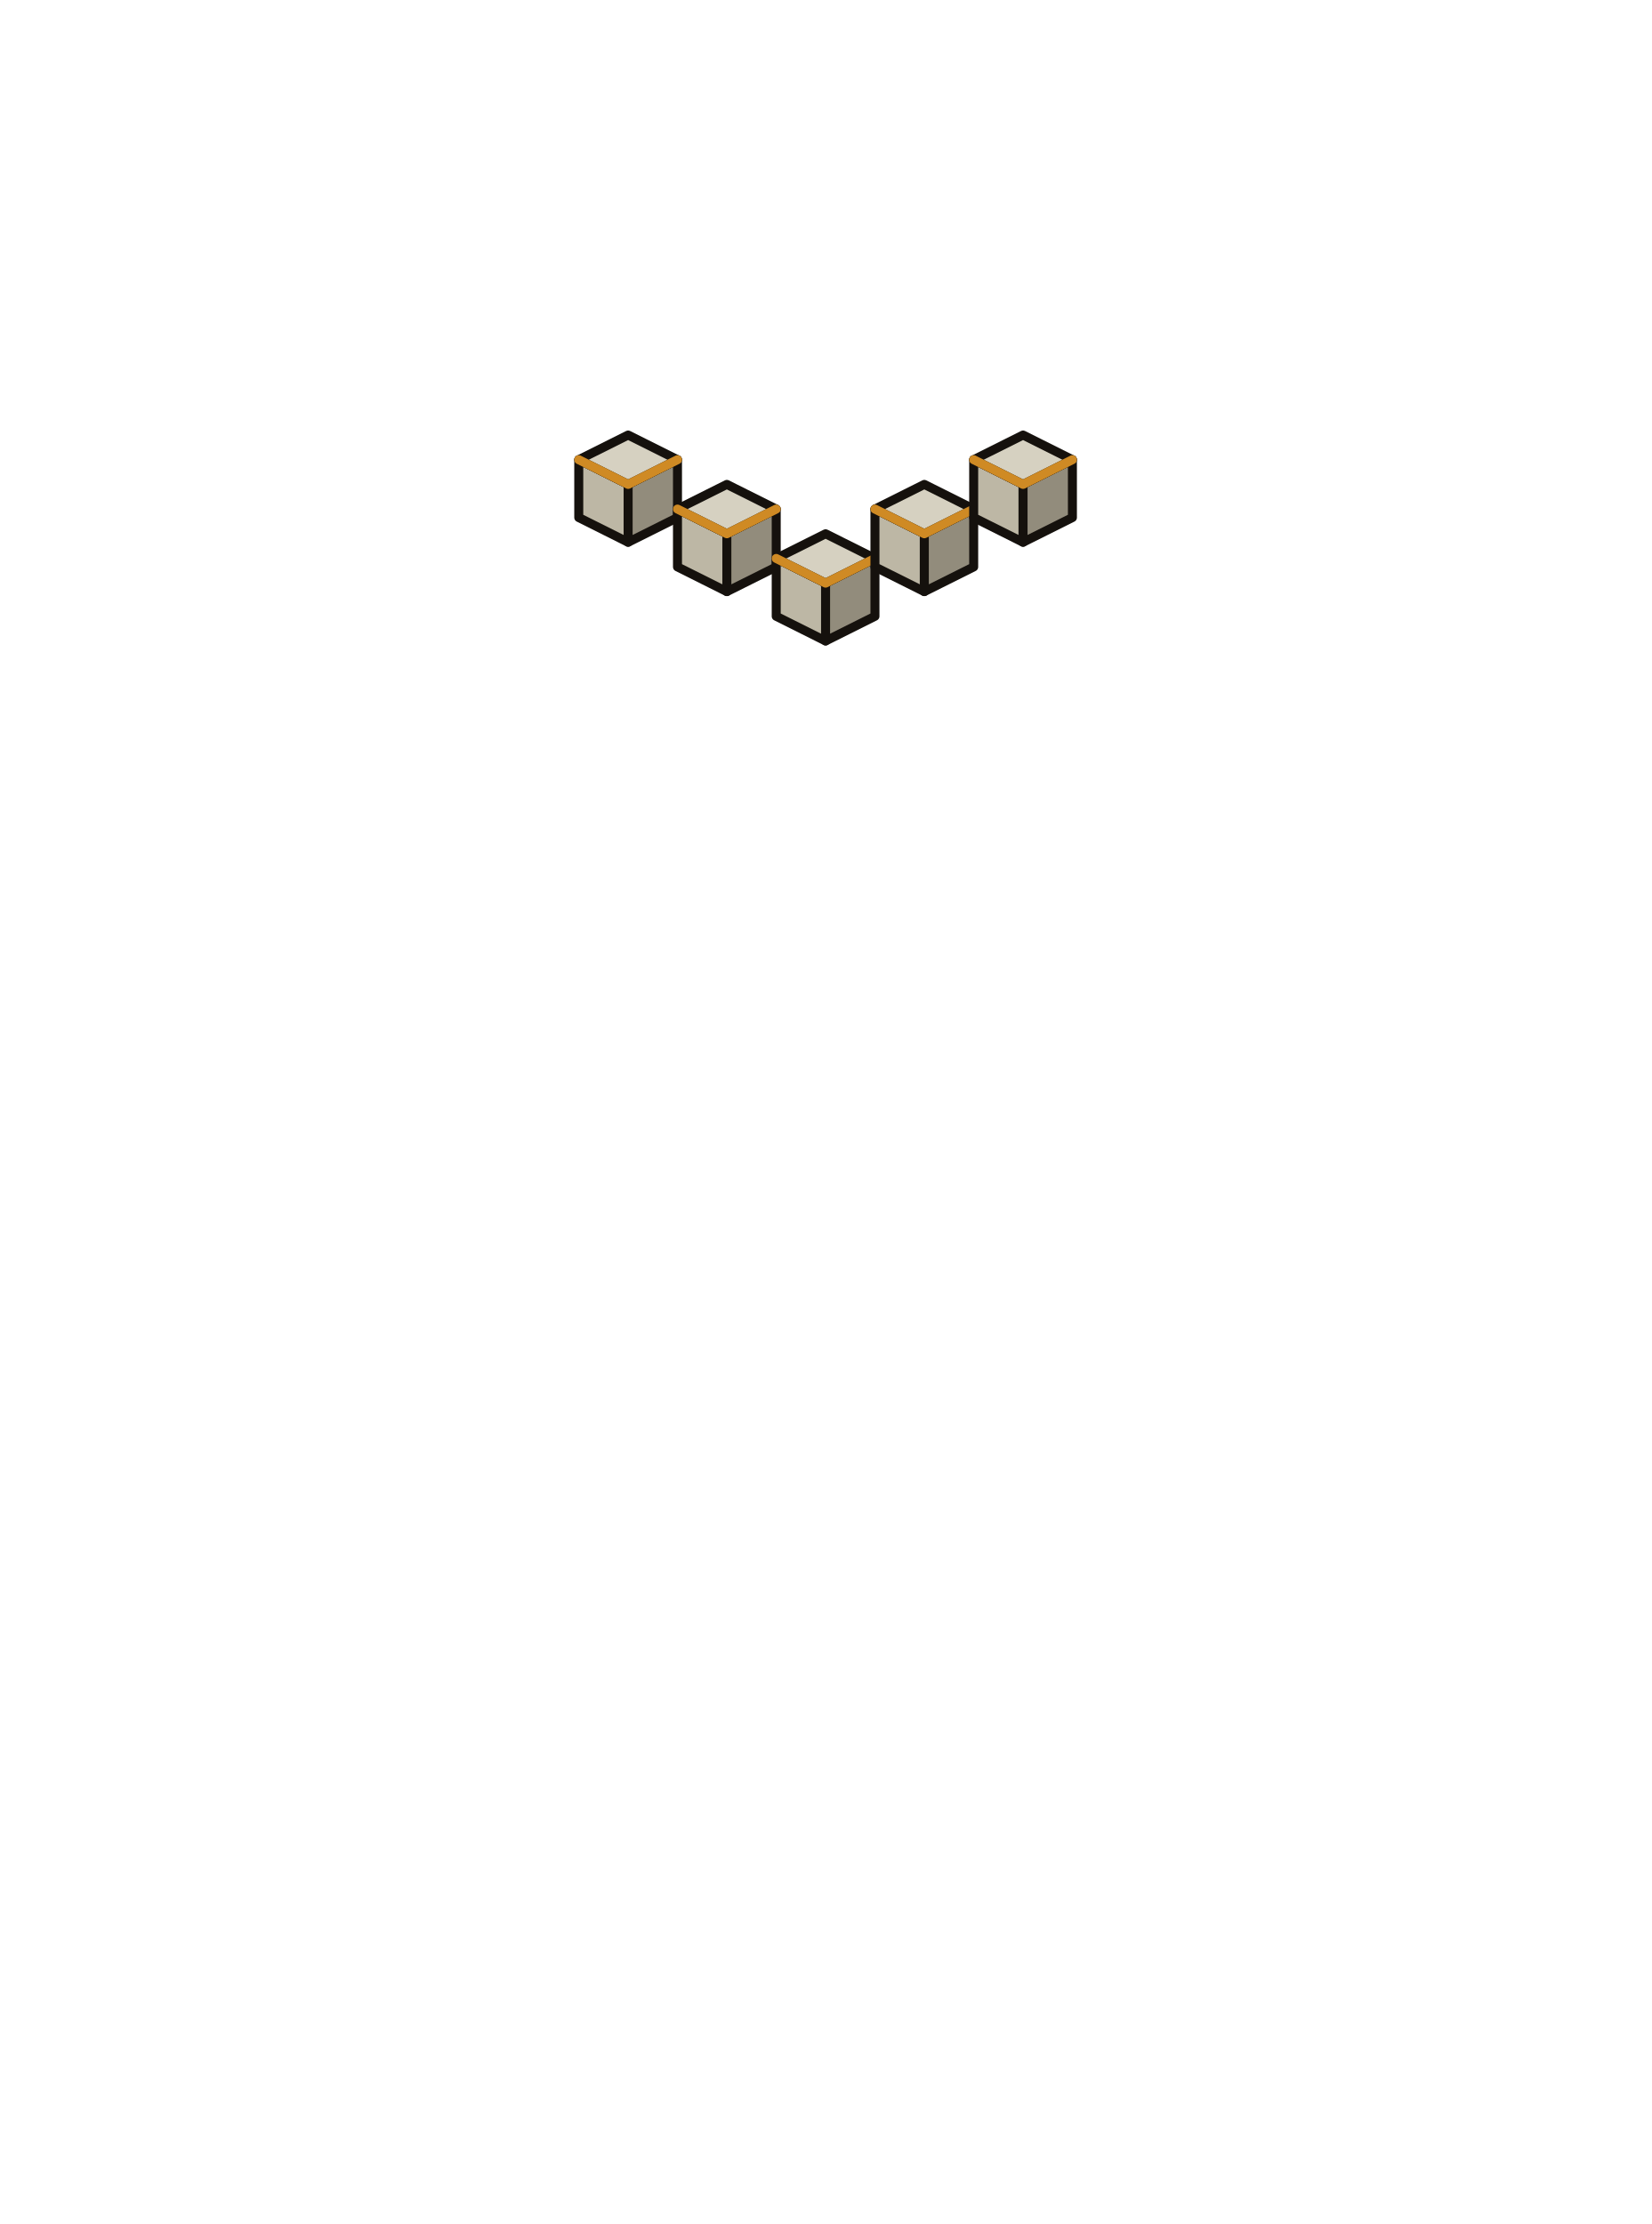
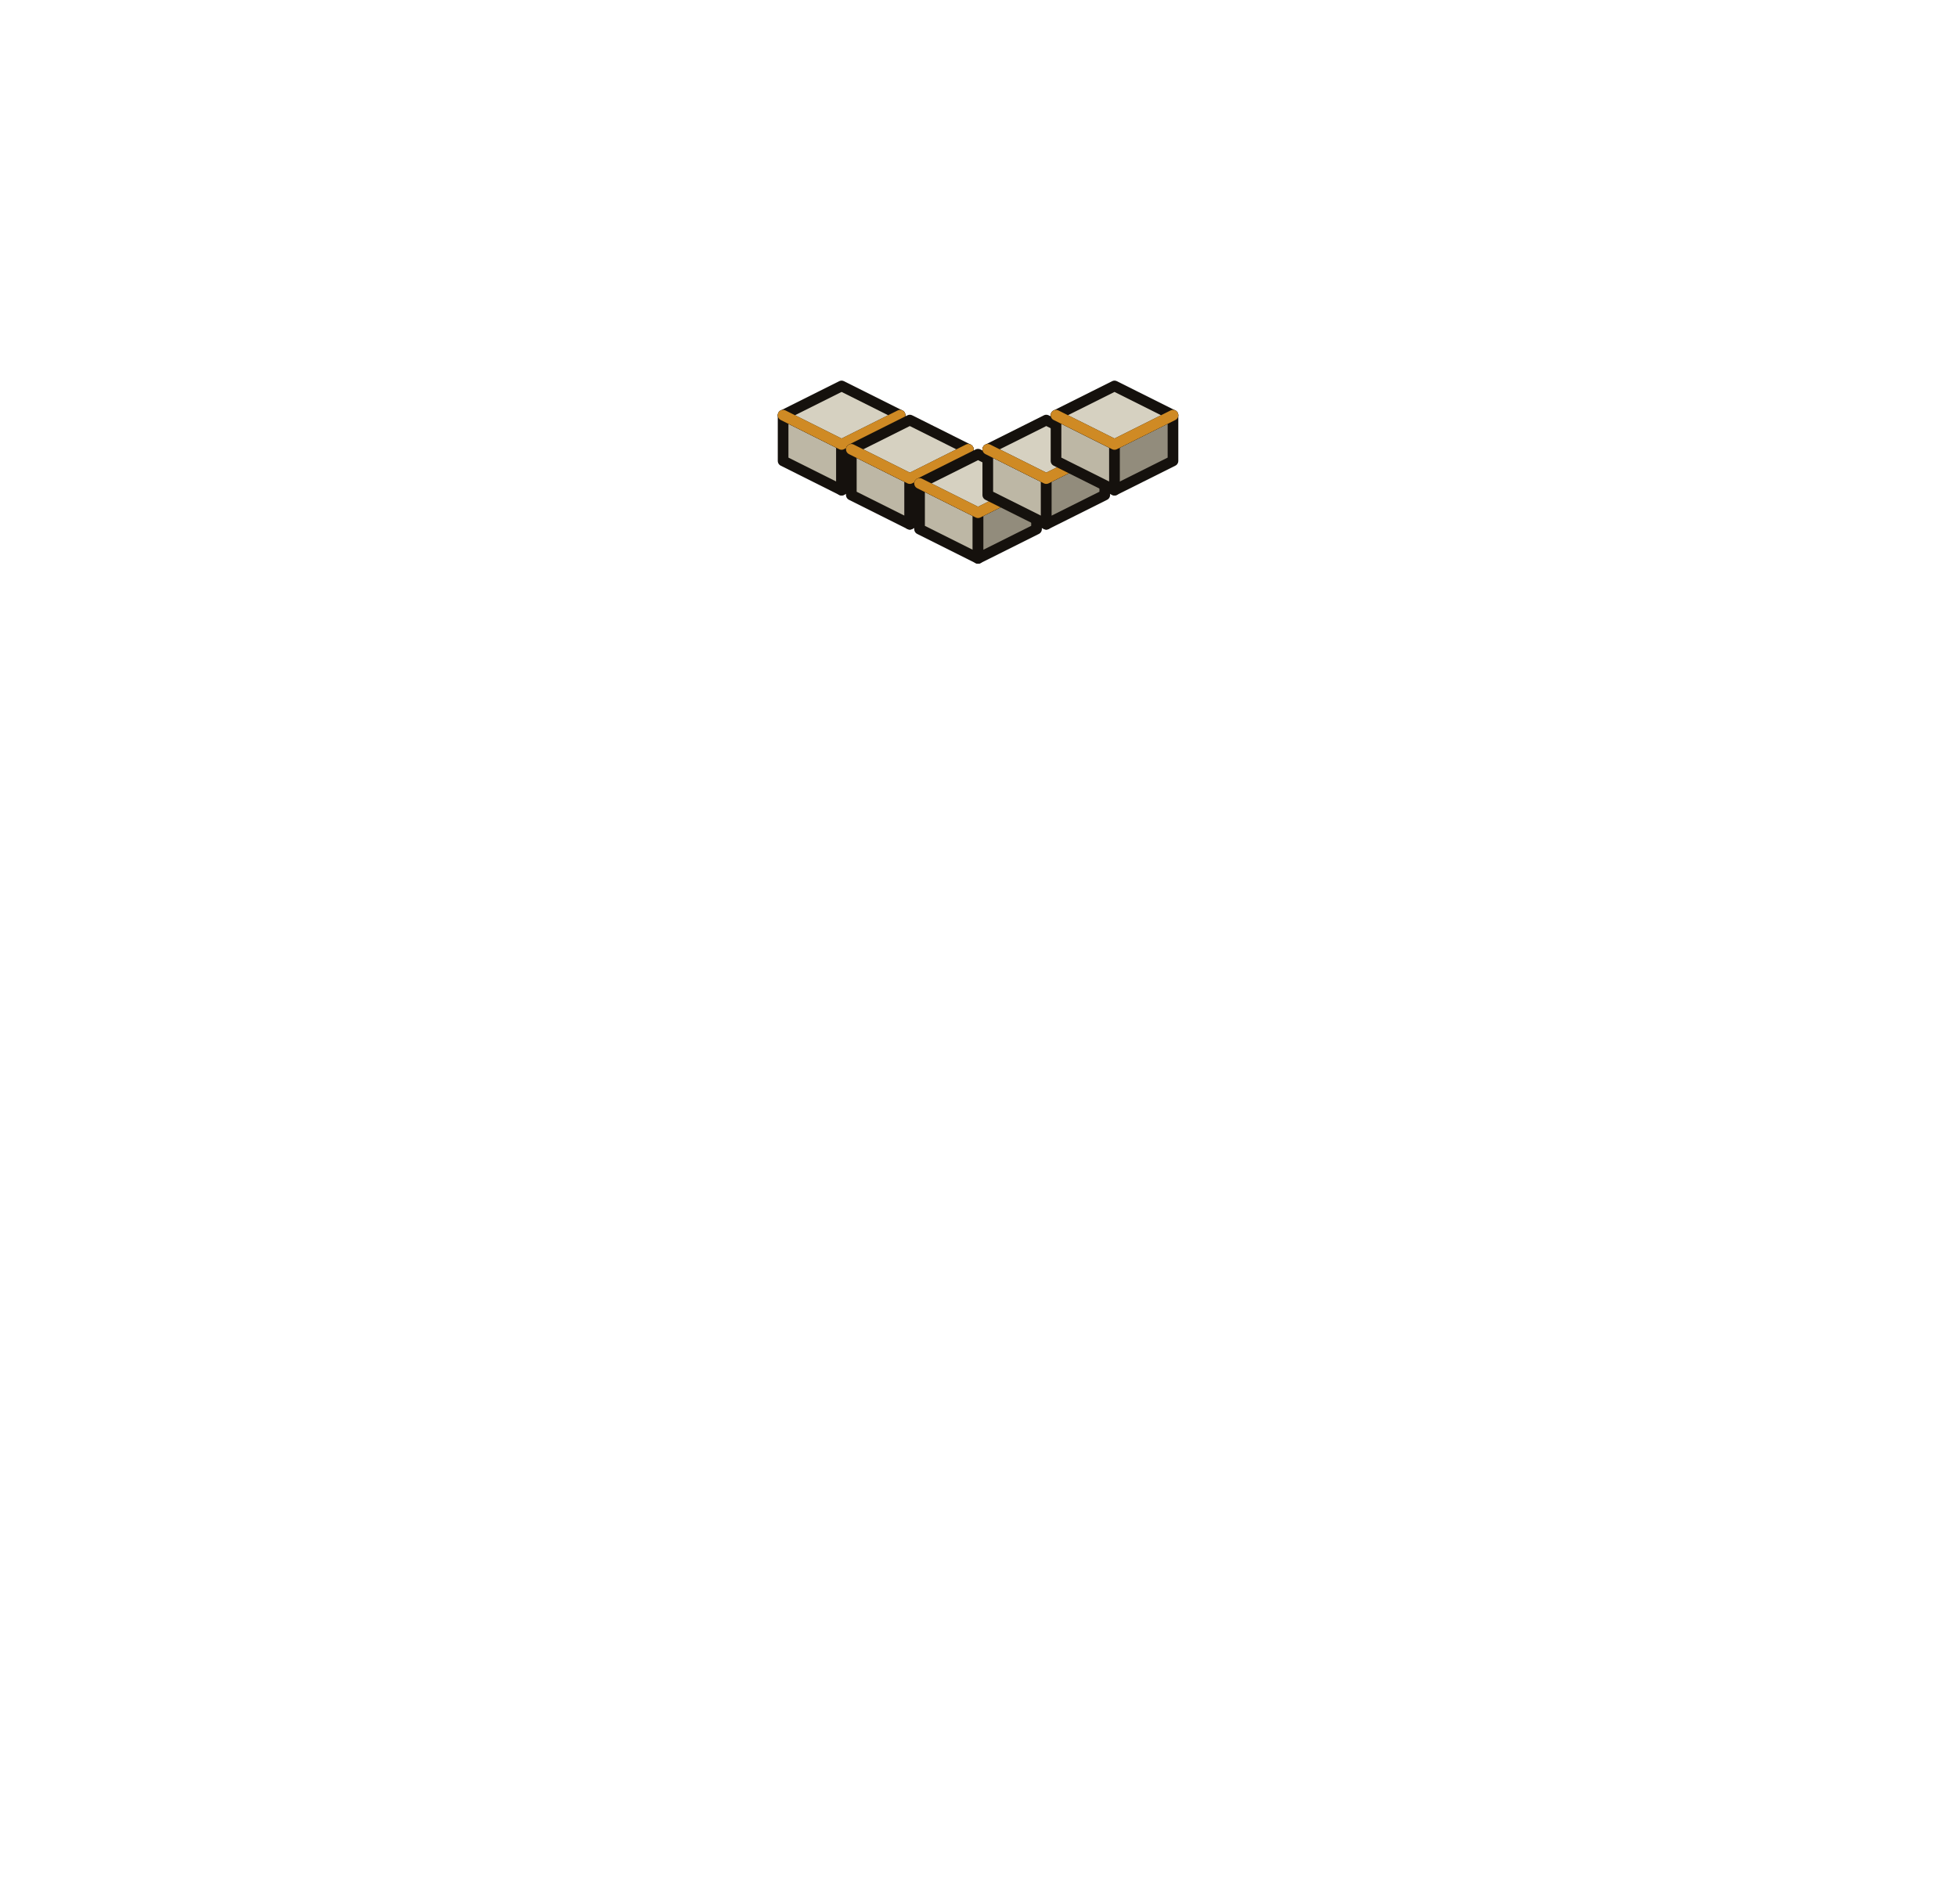
- <svg xmlns="http://www.w3.org/2000/svg" width="514" height="692" viewBox="-128.44 -280.2 257 346">
-   <polygon points="-38.4,-199.68 -30.72,-195.84 -30.72,-204.84 -38.4,-208.68" fill="#bdb7a5" stroke="#15110d" stroke-width="1.4" stroke-linejoin="round" />
-   <polygon points="-30.72,-195.84 -23.04,-199.68 -23.04,-208.68 -30.72,-204.84" fill="#928c7c" stroke="#15110d" stroke-width="1.4" stroke-linejoin="round" />
-   <polygon points="-30.72,-212.52 -23.04,-208.68 -30.72,-204.84 -38.4,-208.68" fill="#d6d1c1" stroke="#15110d" stroke-width="1.4" stroke-linejoin="round" />
-   <polyline points="-38.4,-208.68 -30.72,-204.84 -23.04,-208.68" fill="none" stroke="#cf8a24" stroke-width="1.4" stroke-linecap="round" stroke-linejoin="round" />
-   <polygon points="-23.04,-192 -15.36,-188.16 -15.36,-197.16 -23.04,-201" fill="#bdb7a5" stroke="#15110d" stroke-width="1.4" stroke-linejoin="round" />
-   <polygon points="-15.36,-188.16 -7.68,-192 -7.68,-201 -15.36,-197.16" fill="#928c7c" stroke="#15110d" stroke-width="1.4" stroke-linejoin="round" />
-   <polygon points="-15.36,-204.84 -7.68,-201 -15.36,-197.16 -23.04,-201" fill="#d6d1c1" stroke="#15110d" stroke-width="1.4" stroke-linejoin="round" />
-   <polyline points="-23.04,-201 -15.36,-197.16 -7.68,-201" fill="none" stroke="#cf8a24" stroke-width="1.4" stroke-linecap="round" stroke-linejoin="round" />
-   <polygon points="-7.68,-184.32 0,-180.48 0,-189.48 -7.68,-193.32" fill="#bdb7a5" stroke="#15110d" stroke-width="1.4" stroke-linejoin="round" />
-   <polygon points="0,-180.48 7.68,-184.32 7.68,-193.32 0,-189.48" fill="#928c7c" stroke="#15110d" stroke-width="1.4" stroke-linejoin="round" />
-   <polygon points="0,-197.16 7.68,-193.32 0,-189.48 -7.68,-193.32" fill="#d6d1c1" stroke="#15110d" stroke-width="1.4" stroke-linejoin="round" />
-   <polyline points="-7.68,-193.32 0,-189.48 7.68,-193.32" fill="none" stroke="#cf8a24" stroke-width="1.4" stroke-linecap="round" stroke-linejoin="round" />
-   <polygon points="7.68,-192 15.36,-188.16 15.36,-197.16 7.68,-201" fill="#bdb7a5" stroke="#15110d" stroke-width="1.4" stroke-linejoin="round" />
-   <polygon points="15.36,-188.16 23.04,-192 23.04,-201 15.36,-197.16" fill="#928c7c" stroke="#15110d" stroke-width="1.4" stroke-linejoin="round" />
-   <polygon points="15.36,-204.84 23.04,-201 15.36,-197.16 7.68,-201" fill="#d6d1c1" stroke="#15110d" stroke-width="1.4" stroke-linejoin="round" />
-   <polyline points="7.68,-201 15.36,-197.16 23.04,-201" fill="none" stroke="#cf8a24" stroke-width="1.4" stroke-linecap="round" stroke-linejoin="round" />
-   <polygon points="23.04,-199.68 30.72,-195.84 30.72,-204.84 23.04,-208.68" fill="#bdb7a5" stroke="#15110d" stroke-width="1.4" stroke-linejoin="round" />
-   <polygon points="30.72,-195.84 38.4,-199.68 38.4,-208.68 30.72,-204.84" fill="#928c7c" stroke="#15110d" stroke-width="1.4" stroke-linejoin="round" />
-   <polygon points="30.72,-212.52 38.4,-208.68 30.72,-204.84 23.04,-208.68" fill="#d6d1c1" stroke="#15110d" stroke-width="1.4" stroke-linejoin="round" />
-   <polyline points="23.04,-208.68 30.72,-204.84 38.4,-208.68" fill="none" stroke="#cf8a24" stroke-width="1.4" stroke-linecap="round" stroke-linejoin="round" />
+ <svg xmlns="http://www.w3.org/2000/svg" width="514" height="500" viewBox="-128.44 -184.2 257 250">
+   <polygon points="-25.6,-123.68 -17.92,-119.84 -17.92,-125.84 -25.6,-129.68" fill="#bdb7a5" stroke="#15110d" stroke-width="1.4" stroke-linejoin="round" />
+   <polygon points="-17.92,-119.84 -10.24,-123.68 -10.24,-129.68 -17.92,-125.84" fill="#928c7c" stroke="#15110d" stroke-width="1.4" stroke-linejoin="round" />
+   <polygon points="-17.92,-133.52 -10.24,-129.68 -17.92,-125.84 -25.6,-129.68" fill="#d6d1c1" stroke="#15110d" stroke-width="1.4" stroke-linejoin="round" />
+   <polyline points="-25.6,-129.68 -17.92,-125.84 -10.24,-129.68" fill="none" stroke="#cf8a24" stroke-width="1.4" stroke-linecap="round" stroke-linejoin="round" />
+   <polygon points="-16.64,-119.2 -8.96,-115.36 -8.96,-121.36 -16.64,-125.2" fill="#bdb7a5" stroke="#15110d" stroke-width="1.4" stroke-linejoin="round" />
+   <polygon points="-8.96,-115.36 -1.28,-119.2 -1.28,-125.2 -8.96,-121.36" fill="#928c7c" stroke="#15110d" stroke-width="1.4" stroke-linejoin="round" />
+   <polygon points="-8.96,-129.04 -1.28,-125.2 -8.96,-121.36 -16.64,-125.2" fill="#d6d1c1" stroke="#15110d" stroke-width="1.4" stroke-linejoin="round" />
+   <polyline points="-16.64,-125.2 -8.96,-121.36 -1.28,-125.2" fill="none" stroke="#cf8a24" stroke-width="1.4" stroke-linecap="round" stroke-linejoin="round" />
+   <polygon points="-7.68,-114.72 0,-110.88 0,-116.88 -7.68,-120.72" fill="#bdb7a5" stroke="#15110d" stroke-width="1.4" stroke-linejoin="round" />
+   <polygon points="0,-110.88 7.68,-114.72 7.68,-120.72 0,-116.88" fill="#928c7c" stroke="#15110d" stroke-width="1.4" stroke-linejoin="round" />
+   <polygon points="0,-124.56 7.68,-120.72 0,-116.88 -7.68,-120.72" fill="#d6d1c1" stroke="#15110d" stroke-width="1.4" stroke-linejoin="round" />
+   <polyline points="-7.68,-120.72 0,-116.88 7.68,-120.72" fill="none" stroke="#cf8a24" stroke-width="1.4" stroke-linecap="round" stroke-linejoin="round" />
+   <polygon points="1.28,-119.2 8.96,-115.36 8.96,-121.36 1.28,-125.2" fill="#bdb7a5" stroke="#15110d" stroke-width="1.4" stroke-linejoin="round" />
+   <polygon points="8.96,-115.36 16.64,-119.2 16.64,-125.2 8.96,-121.36" fill="#928c7c" stroke="#15110d" stroke-width="1.4" stroke-linejoin="round" />
+   <polygon points="8.96,-129.04 16.64,-125.2 8.96,-121.36 1.28,-125.2" fill="#d6d1c1" stroke="#15110d" stroke-width="1.4" stroke-linejoin="round" />
+   <polyline points="1.28,-125.2 8.96,-121.36 16.64,-125.2" fill="none" stroke="#cf8a24" stroke-width="1.4" stroke-linecap="round" stroke-linejoin="round" />
+   <polygon points="10.24,-123.68 17.92,-119.84 17.92,-125.84 10.24,-129.68" fill="#bdb7a5" stroke="#15110d" stroke-width="1.4" stroke-linejoin="round" />
+   <polygon points="17.92,-119.84 25.6,-123.68 25.6,-129.68 17.92,-125.84" fill="#928c7c" stroke="#15110d" stroke-width="1.4" stroke-linejoin="round" />
+   <polygon points="17.92,-133.52 25.6,-129.68 17.92,-125.84 10.24,-129.68" fill="#d6d1c1" stroke="#15110d" stroke-width="1.4" stroke-linejoin="round" />
+   <polyline points="10.24,-129.68 17.92,-125.84 25.6,-129.68" fill="none" stroke="#cf8a24" stroke-width="1.4" stroke-linecap="round" stroke-linejoin="round" />
</svg>
